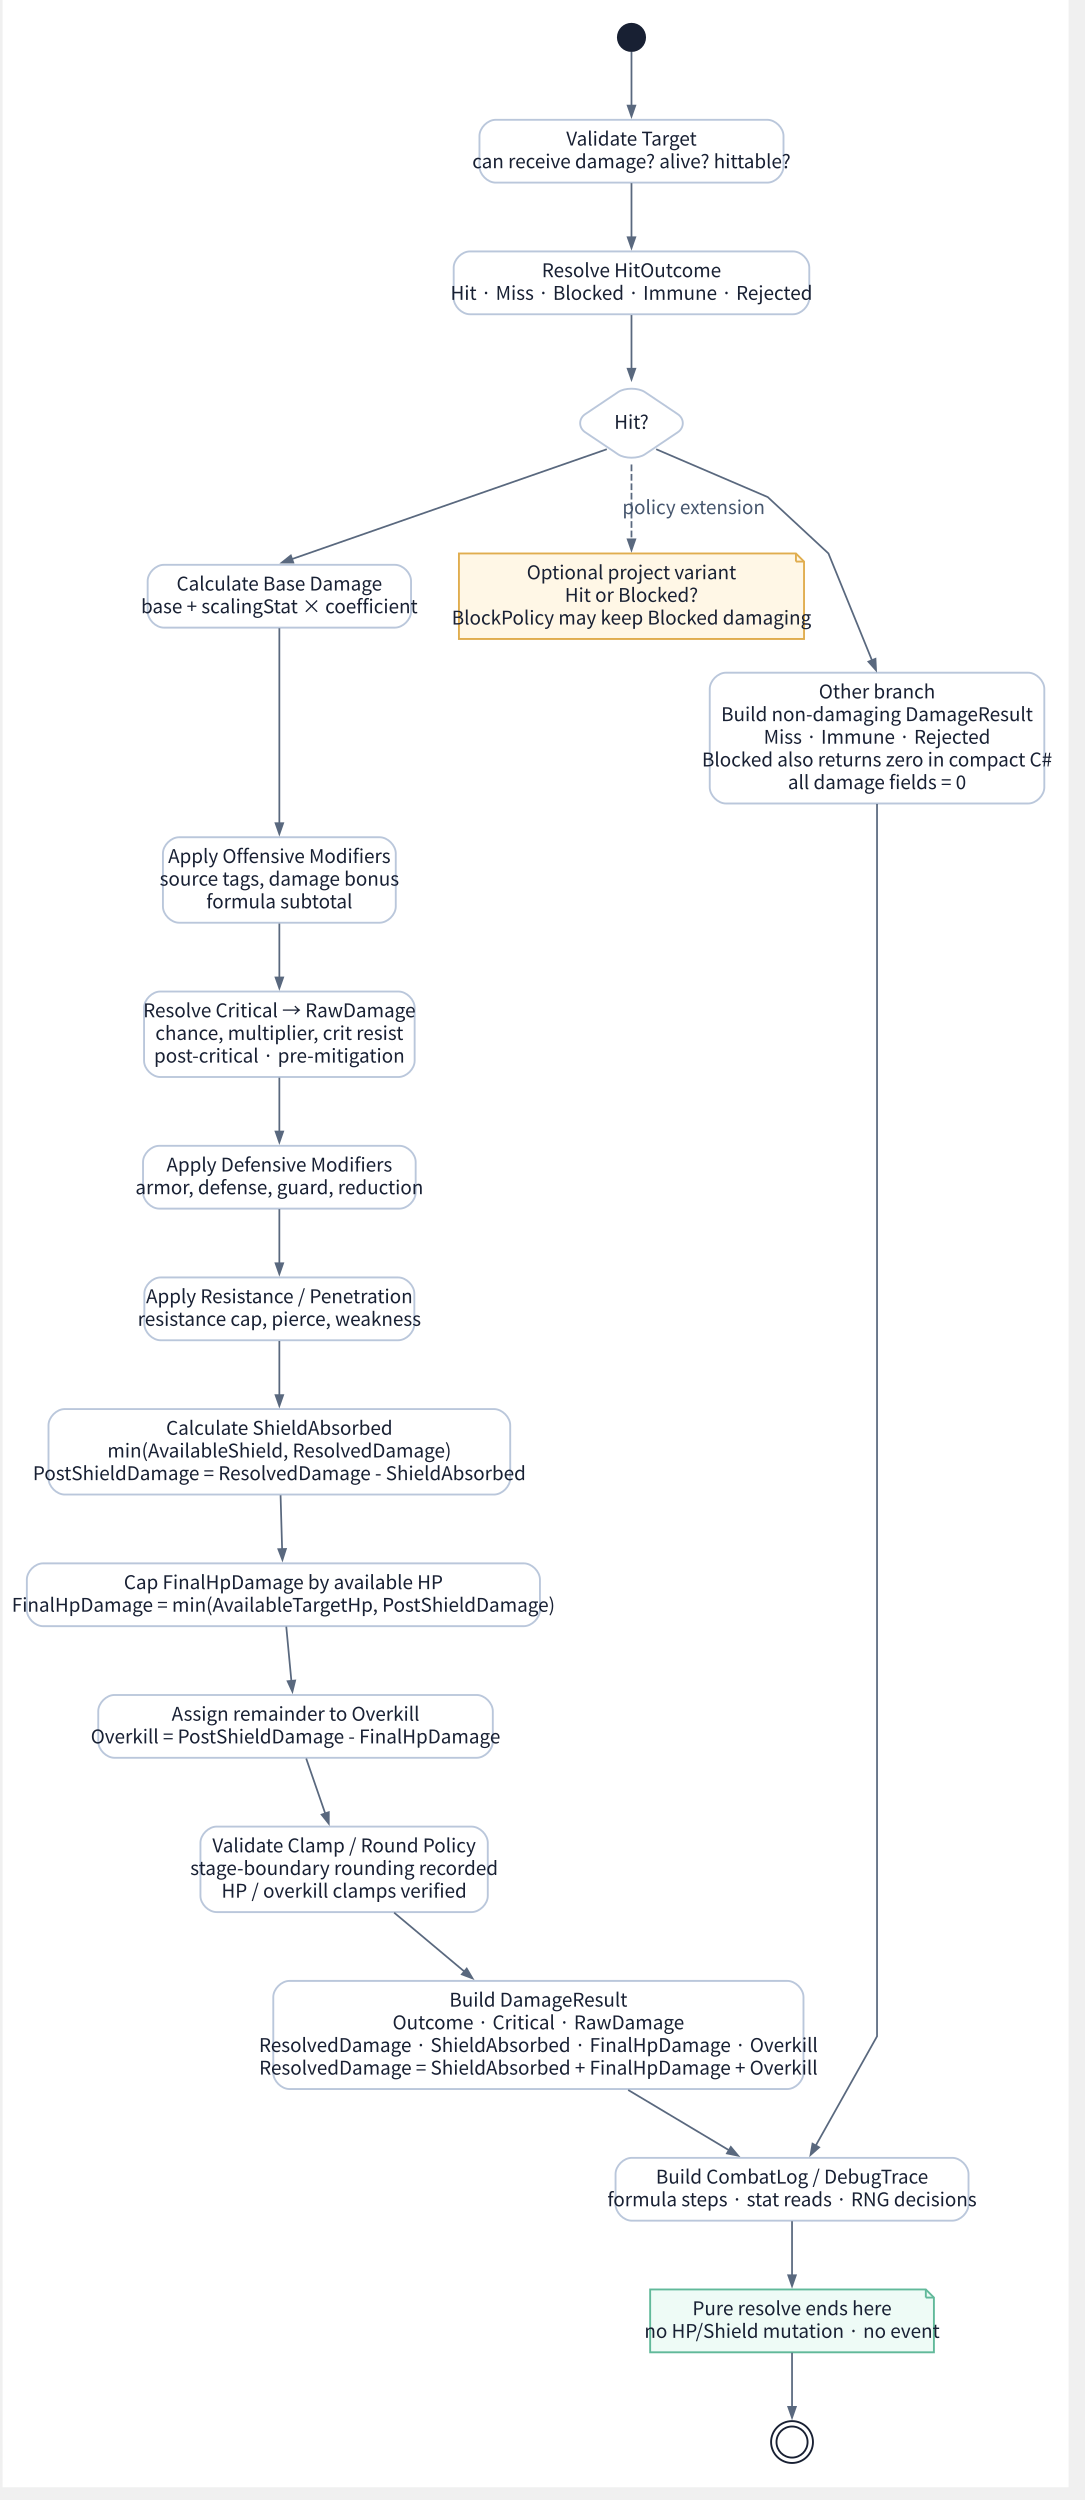
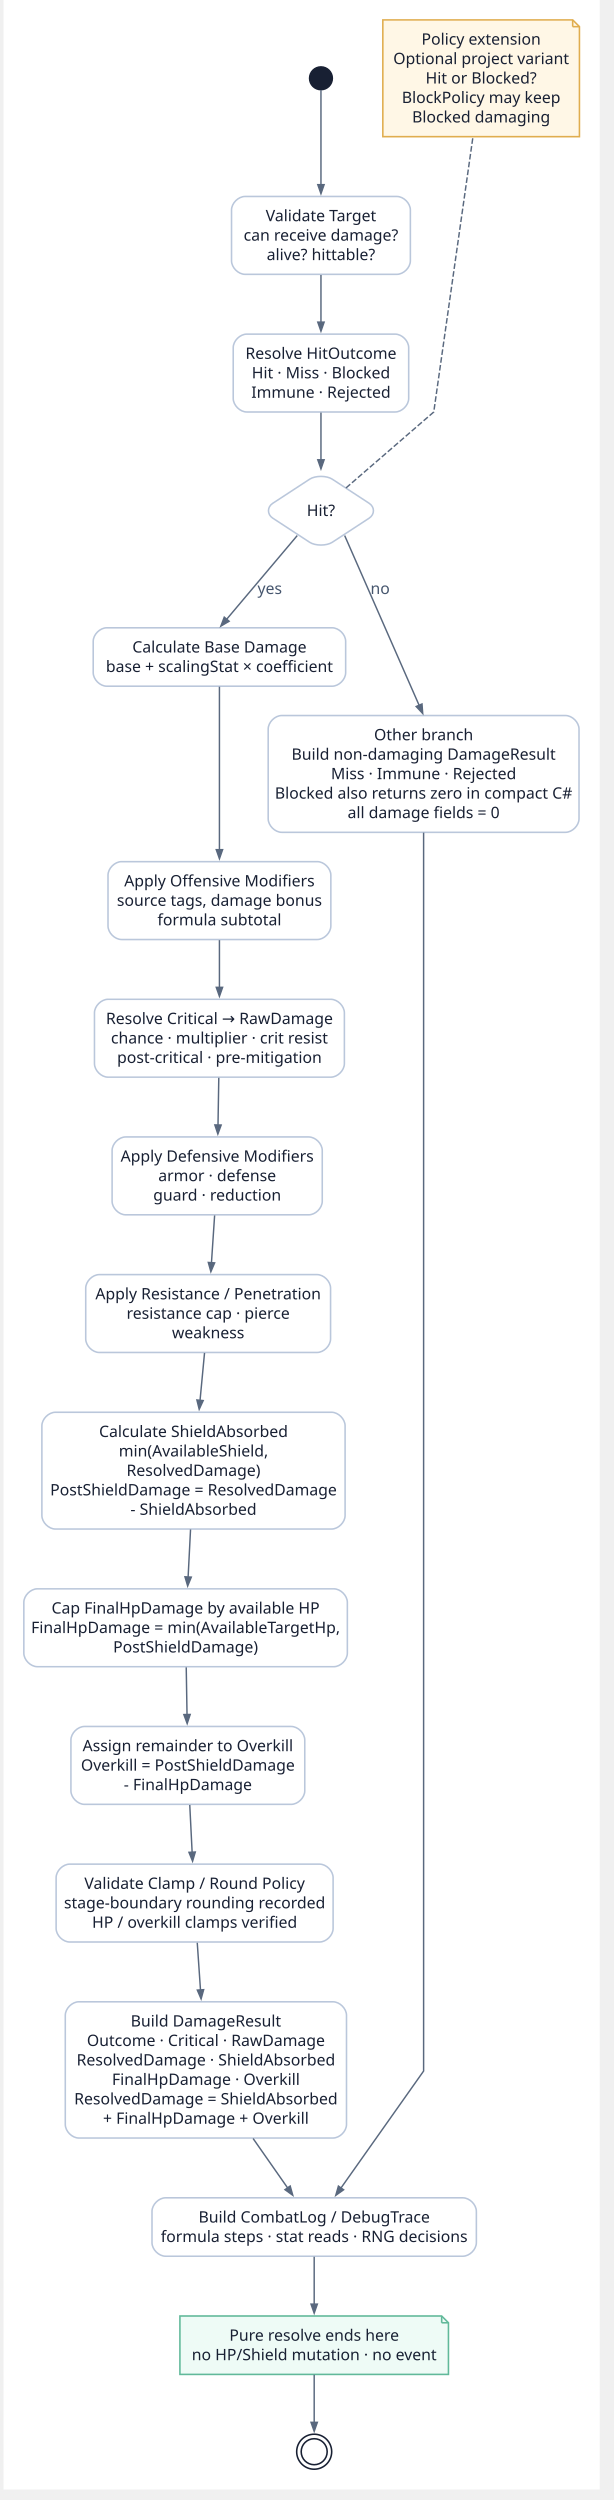
- <svg xmlns="http://www.w3.org/2000/svg" width="807pt" height="1861pt" viewBox="9.00 9.00 799.00 1853.00">
-   <g id="graph0" class="graph" transform="scale(1 1) rotate(0) translate(26.64 1834.56)">
-     <polygon fill="#ffffff" stroke="none" points="-18,18 -18,-1825.92 772.14,-1825.92 772.14,18 -18,18" />
+ <svg xmlns="http://www.w3.org/2000/svg" width="728pt" height="2966pt" viewBox="12.00 12.00 716.00 2955.00">
+   <g id="graph0" class="graph" transform="scale(1.33333 1.33333) rotate(0) translate(26.64 2197.97)">
+     <polygon fill="#ffffff" stroke="none" points="-18,18 -18,-2189.33 510.55,-2189.33 510.55,18 -18,18" />
    <g id="node1" class="node">
-       <ellipse fill="#182033" stroke="#182033" stroke-width="1.4" cx="448.15" cy="-1797.84" rx="10.08" ry="10.08" />
+       <ellipse fill="#182033" stroke="#182033" stroke-width="1.4" cx="263.4" cy="-2119.57" rx="10.08" ry="10.08" />
    </g>
    <g id="node2" class="node">
-       <path fill="#ffffff" stroke="#bac7db" stroke-width="1.4" d="M548.83,-1736.76C548.83,-1736.76 347.47,-1736.76 347.47,-1736.76 341.47,-1736.76 335.47,-1730.76 335.47,-1724.76 335.47,-1724.76 335.47,-1702.2 335.47,-1702.2 335.47,-1696.2 341.47,-1690.2 347.47,-1690.2 347.47,-1690.2 548.83,-1690.2 548.83,-1690.2 554.83,-1690.2 560.83,-1696.2 560.83,-1702.2 560.83,-1702.2 560.83,-1724.76 560.83,-1724.76 560.83,-1730.76 554.83,-1736.76 548.83,-1736.76" />
-       <text xml:space="preserve" text-anchor="middle" x="448.15" y="-1717.68" font-family="Noto Sans CJK KR" font-size="14.00" fill="#182033">Validate Target</text>
-       <text xml:space="preserve" text-anchor="middle" x="448.15" y="-1700.88" font-family="Noto Sans CJK KR" font-size="14.00" fill="#182033">can receive damage? alive? hittable?</text>
+       <path fill="#ffffff" stroke="#bac7db" stroke-width="1.4" d="M330.67,-2014.8C330.67,-2014.8 196.12,-2014.8 196.12,-2014.8 190.12,-2014.8 184.12,-2008.8 184.12,-2002.8 184.12,-2002.8 184.12,-1957.77 184.12,-1957.77 184.12,-1951.77 190.12,-1945.77 196.12,-1945.77 196.12,-1945.77 330.67,-1945.77 330.67,-1945.77 336.67,-1945.77 342.67,-1951.77 342.67,-1957.77 342.67,-1957.77 342.67,-2002.8 342.67,-2002.8 342.67,-2008.8 336.67,-2014.8 330.67,-2014.8" />
+       <text xml:space="preserve" text-anchor="middle" x="263.4" y="-1992.86" font-family="Noto Sans KR" font-size="14.00" fill="#182033">Validate Target</text>
+       <text xml:space="preserve" text-anchor="middle" x="263.4" y="-1975.61" font-family="Noto Sans KR" font-size="14.00" fill="#182033">can receive damage?</text>
+       <text xml:space="preserve" text-anchor="middle" x="263.4" y="-1958.36" font-family="Noto Sans KR" font-size="14.00" fill="#182033">alive? hittable?</text>
    </g>
    <g id="edge1" class="edge">
-       <path fill="none" stroke="#59687e" stroke-width="1.3" d="M448.15,-1787.07C448.15,-1777.17 448.15,-1761.3 448.15,-1746.92" />
-       <polygon fill="#59687e" stroke="#59687e" stroke-width="1.3" points="450.95,-1747.27 448.15,-1739.27 445.35,-1747.27 450.95,-1747.27" />
+       <path fill="none" stroke="#59687e" stroke-width="1.3" d="M263.4,-2109.13C263.4,-2092.04 263.4,-2054.97 263.4,-2025.13" />
+       <polygon fill="#59687e" stroke="#59687e" stroke-width="1.3" points="266.2,-2025.29 263.4,-2017.29 260.6,-2025.29 266.2,-2025.29" />
    </g>
    <g id="node3" class="node">
-       <path fill="#ffffff" stroke="#bac7db" stroke-width="1.4" d="M567.93,-1639.2C567.93,-1639.2 328.37,-1639.2 328.37,-1639.2 322.37,-1639.2 316.37,-1633.2 316.37,-1627.2 316.37,-1627.2 316.37,-1604.64 316.37,-1604.64 316.37,-1598.64 322.37,-1592.64 328.37,-1592.64 328.37,-1592.64 567.93,-1592.64 567.93,-1592.64 573.93,-1592.64 579.93,-1598.64 579.93,-1604.64 579.93,-1604.64 579.93,-1627.2 579.93,-1627.2 579.93,-1633.2 573.93,-1639.2 567.93,-1639.2" />
-       <text xml:space="preserve" text-anchor="middle" x="448.15" y="-1620.12" font-family="Noto Sans CJK KR" font-size="14.00" fill="#182033">Resolve HitOutcome</text>
-       <text xml:space="preserve" text-anchor="middle" x="448.15" y="-1603.32" font-family="Noto Sans CJK KR" font-size="14.00" fill="#182033">Hit · Miss · Blocked · Immune · Rejected</text>
+       <path fill="#ffffff" stroke="#bac7db" stroke-width="1.4" d="M329.17,-1892.77C329.17,-1892.77 197.62,-1892.77 197.62,-1892.77 191.62,-1892.77 185.62,-1886.77 185.62,-1880.77 185.62,-1880.77 185.62,-1835.74 185.62,-1835.74 185.62,-1829.74 191.62,-1823.74 197.62,-1823.74 197.62,-1823.74 329.17,-1823.74 329.17,-1823.74 335.17,-1823.74 341.17,-1829.74 341.17,-1835.74 341.17,-1835.74 341.17,-1880.77 341.17,-1880.77 341.17,-1886.77 335.17,-1892.77 329.17,-1892.77" />
+       <text xml:space="preserve" text-anchor="middle" x="263.4" y="-1870.83" font-family="Noto Sans KR" font-size="14.00" fill="#182033">Resolve HitOutcome</text>
+       <text xml:space="preserve" text-anchor="middle" x="263.4" y="-1853.58" font-family="Noto Sans KR" font-size="14.00" fill="#182033">Hit · Miss · Blocked</text>
+       <text xml:space="preserve" text-anchor="middle" x="263.4" y="-1836.33" font-family="Noto Sans KR" font-size="14.00" fill="#182033">Immune · Rejected</text>
    </g>
    <g id="edge2" class="edge">
-       <path fill="none" stroke="#59687e" stroke-width="1.3" d="M448.15,-1689.83C448.15,-1677.78 448.15,-1662.75 448.15,-1649.47" />
-       <polygon fill="#59687e" stroke="#59687e" stroke-width="1.3" points="450.95,-1649.7 448.15,-1641.7 445.35,-1649.7 450.95,-1649.7" />
+       <path fill="none" stroke="#59687e" stroke-width="1.3" d="M263.4,-1945.21C263.4,-1932.16 263.4,-1917.08 263.4,-1903.23" />
+       <polygon fill="#59687e" stroke="#59687e" stroke-width="1.3" points="266.2,-1903.38 263.4,-1895.38 260.6,-1903.38 266.2,-1903.38" />
    </g>
    <g id="node4" class="node">
-       <path fill="#ffffff" stroke="#bac7db" stroke-width="1.4" d="M438.19,-1534.94C438.19,-1534.94 413.84,-1518.58 413.84,-1518.58 408.86,-1515.23 408.86,-1508.53 413.84,-1505.18 413.84,-1505.18 438.19,-1488.82 438.19,-1488.82 443.17,-1485.47 453.13,-1485.47 458.11,-1488.82 458.11,-1488.82 482.45,-1505.18 482.45,-1505.18 487.43,-1508.53 487.43,-1515.23 482.45,-1518.58 482.45,-1518.58 458.11,-1534.94 458.11,-1534.94 453.13,-1538.29 443.17,-1538.29 438.19,-1534.94" />
-       <text xml:space="preserve" text-anchor="middle" x="448.15" y="-1507.68" font-family="Noto Sans CJK KR" font-size="14.00" fill="#182033">Hit?</text>
+       <path fill="#ffffff" stroke="#bac7db" stroke-width="1.4" d="M253.36,-1764.17C253.36,-1764.17 220.64,-1742.78 220.64,-1742.78 215.62,-1739.49 215.62,-1732.93 220.64,-1729.64 220.64,-1729.64 253.36,-1708.25 253.36,-1708.25 258.38,-1704.96 268.42,-1704.96 273.44,-1708.25 273.44,-1708.25 306.16,-1729.64 306.16,-1729.64 311.18,-1732.93 311.18,-1739.49 306.16,-1742.78 306.16,-1742.78 273.44,-1764.17 273.44,-1764.17 268.42,-1767.46 258.38,-1767.46 253.36,-1764.17" />
+       <text xml:space="preserve" text-anchor="middle" x="263.4" y="-1731.54" font-family="Noto Sans KR" font-size="14.00" fill="#182033">Hit?</text>
    </g>
    <g id="edge3" class="edge">
-       <path fill="none" stroke="#59687e" stroke-width="1.3" d="M448.15,-1592.02C448.15,-1580.2 448.15,-1565.45 448.15,-1551.9" />
-       <polygon fill="#59687e" stroke="#59687e" stroke-width="1.3" points="450.95,-1552.27 448.15,-1544.27 445.35,-1552.27 450.95,-1552.27" />
+       <path fill="none" stroke="#59687e" stroke-width="1.3" d="M263.4,-1823.18C263.4,-1810.12 263.4,-1795.04 263.4,-1781.2" />
+       <polygon fill="#59687e" stroke="#59687e" stroke-width="1.3" points="266.2,-1781.34 263.4,-1773.34 260.6,-1781.34 266.2,-1781.34" />
    </g>
    <g id="node5" class="node">
-       <polygon fill="#fff7e6" stroke="#e0ad4e" stroke-width="1.4" points="570.04,-1415.32 320.26,-1415.32 320.26,-1351.96 576.04,-1351.96 576.04,-1409.32 570.04,-1415.32" />
-       <polyline fill="none" stroke="#e0ad4e" stroke-width="1.4" points="570.04,-1415.32 570.04,-1409.32" />
-       <polyline fill="none" stroke="#e0ad4e" stroke-width="1.4" points="576.04,-1409.32 570.04,-1409.32" />
-       <text xml:space="preserve" text-anchor="middle" x="448.15" y="-1396.24" font-family="Noto Sans CJK KR" font-size="14.00" fill="#182033">Optional project variant</text>
-       <text xml:space="preserve" text-anchor="middle" x="448.15" y="-1379.44" font-family="Noto Sans CJK KR" font-size="14.00" fill="#182033">Hit or Blocked?</text>
-       <text xml:space="preserve" text-anchor="middle" x="448.15" y="-1362.64" font-family="Noto Sans CJK KR" font-size="14.00" fill="#182033">BlockPolicy may keep Blocked damaging</text>
+       <polygon fill="#fff7e6" stroke="#e0ad4e" stroke-width="1.4" points="486.55,-2171.33 318.25,-2171.33 318.25,-2067.8 492.55,-2067.8 492.55,-2165.33 486.55,-2171.33" />
+       <polyline fill="none" stroke="#e0ad4e" stroke-width="1.4" points="486.55,-2171.33 486.55,-2165.33" />
+       <polyline fill="none" stroke="#e0ad4e" stroke-width="1.4" points="492.55,-2165.33 486.55,-2165.33" />
+       <text xml:space="preserve" text-anchor="middle" x="405.4" y="-2149.39" font-family="Noto Sans KR" font-size="14.00" fill="#182033">Policy extension</text>
+       <text xml:space="preserve" text-anchor="middle" x="405.4" y="-2132.14" font-family="Noto Sans KR" font-size="14.00" fill="#182033">Optional project variant</text>
+       <text xml:space="preserve" text-anchor="middle" x="405.4" y="-2114.89" font-family="Noto Sans KR" font-size="14.00" fill="#182033">Hit or Blocked?</text>
+       <text xml:space="preserve" text-anchor="middle" x="405.4" y="-2097.64" font-family="Noto Sans KR" font-size="14.00" fill="#182033">BlockPolicy may keep</text>
+       <text xml:space="preserve" text-anchor="middle" x="405.4" y="-2080.39" font-family="Noto Sans KR" font-size="14.00" fill="#182033">Blocked damaging</text>
    </g>
    <g id="edge4" class="edge">
-       <path fill="none" stroke="#59687e" stroke-width="1.3" stroke-dasharray="5,2" d="M448.15,-1481.28C448.15,-1464.68 448.15,-1443.72 448.15,-1425.57" />
-       <polygon fill="#59687e" stroke="#59687e" stroke-width="1.3" points="450.95,-1425.78 448.15,-1417.78 445.35,-1425.78 450.95,-1425.78" />
-       <text xml:space="preserve" text-anchor="middle" x="494.22" y="-1444.52" font-family="Noto Sans CJK KR" font-size="14.00" fill="#46566e">policy extension</text>
+       <path fill="none" stroke="#59687e" stroke-width="1.3" stroke-dasharray="5,2" d="M285.59,-1756.41C315.05,-1781.91 363.4,-1823.74 363.4,-1823.74 363.4,-1823.74 386.05,-1982.74 398.08,-2067.21" />
    </g>
    <g id="node6" class="node">
-       <path fill="#ffffff" stroke="#bac7db" stroke-width="1.4" d="M272.76,-1406.92C272.76,-1406.92 101.54,-1406.92 101.54,-1406.92 95.54,-1406.92 89.54,-1400.92 89.54,-1394.92 89.54,-1394.92 89.54,-1372.36 89.54,-1372.36 89.54,-1366.36 95.54,-1360.36 101.54,-1360.36 101.54,-1360.36 272.76,-1360.36 272.76,-1360.36 278.76,-1360.36 284.76,-1366.36 284.76,-1372.36 284.76,-1372.36 284.76,-1394.92 284.76,-1394.92 284.76,-1400.92 278.76,-1406.92 272.76,-1406.92" />
-       <text xml:space="preserve" text-anchor="middle" x="187.15" y="-1387.84" font-family="Noto Sans CJK KR" font-size="14.00" fill="#182033">Calculate Base Damage</text>
-       <text xml:space="preserve" text-anchor="middle" x="187.15" y="-1371.04" font-family="Noto Sans CJK KR" font-size="14.00" fill="#182033">base + scalingStat × coefficient</text>
+       <path fill="#ffffff" stroke="#bac7db" stroke-width="1.4" d="M273.3,-1632.43C273.3,-1632.43 73.5,-1632.43 73.5,-1632.43 67.5,-1632.43 61.5,-1626.43 61.5,-1620.43 61.5,-1620.43 61.5,-1592.65 61.5,-1592.65 61.5,-1586.65 67.5,-1580.65 73.5,-1580.65 73.5,-1580.65 273.3,-1580.65 273.3,-1580.65 279.3,-1580.65 285.3,-1586.65 285.3,-1592.65 285.3,-1592.65 285.3,-1620.43 285.3,-1620.43 285.3,-1626.43 279.3,-1632.43 273.3,-1632.43" />
+       <text xml:space="preserve" text-anchor="middle" x="173.4" y="-1610.49" font-family="Noto Sans KR" font-size="14.00" fill="#182033">Calculate Base Damage</text>
+       <text xml:space="preserve" text-anchor="middle" x="173.4" y="-1593.24" font-family="Noto Sans KR" font-size="14.00" fill="#182033">base + scalingStat × coefficient</text>
    </g>
    <g id="edge6" class="edge">
-       <path fill="none" stroke="#59687e" stroke-width="1.3" d="M429.87,-1492.6C429.87,-1492.6 240.7,-1426.6 196.37,-1411.14" />
-       <polygon fill="#59687e" stroke="#59687e" stroke-width="1.3" points="197.48,-1408.56 189.01,-1408.57 195.64,-1413.85 197.48,-1408.56" />
+       <path fill="none" stroke="#59687e" stroke-width="1.3" d="M242.38,-1714.19C242.38,-1714.19 196.84,-1660.21 179.77,-1639.97" />
+       <polygon fill="#59687e" stroke="#59687e" stroke-width="1.3" points="181.97,-1638.24 174.67,-1633.93 177.69,-1641.85 181.97,-1638.24" />
+       <text xml:space="preserve" text-anchor="middle" x="218.01" y="-1662.38" font-family="Noto Sans KR" font-size="14.00" fill="#46566e">yes</text>
    </g>
    <g id="node16" class="node">
-       <path fill="#ffffff" stroke="#bac7db" stroke-width="1.4" d="M742.14,-1326.96C742.14,-1326.96 518.16,-1326.96 518.16,-1326.96 512.16,-1326.96 506.16,-1320.96 506.16,-1314.96 506.16,-1314.96 506.16,-1242 506.16,-1242 506.16,-1236 512.16,-1230 518.16,-1230 518.16,-1230 742.14,-1230 742.14,-1230 748.14,-1230 754.14,-1236 754.14,-1242 754.14,-1242 754.14,-1314.96 754.14,-1314.96 754.14,-1320.96 748.14,-1326.96 742.14,-1326.96" />
-       <text xml:space="preserve" text-anchor="middle" x="630.15" y="-1307.88" font-family="Noto Sans CJK KR" font-size="14.00" fill="#182033">Other branch</text>
-       <text xml:space="preserve" text-anchor="middle" x="630.15" y="-1291.08" font-family="Noto Sans CJK KR" font-size="14.00" fill="#182033">Build non-damaging DamageResult</text>
-       <text xml:space="preserve" text-anchor="middle" x="630.15" y="-1274.28" font-family="Noto Sans CJK KR" font-size="14.00" fill="#182033">Miss · Immune · Rejected</text>
-       <text xml:space="preserve" text-anchor="middle" x="630.15" y="-1257.48" font-family="Noto Sans CJK KR" font-size="14.00" fill="#182033">Blocked also returns zero in compact C#</text>
-       <text xml:space="preserve" text-anchor="middle" x="630.15" y="-1240.68" font-family="Noto Sans CJK KR" font-size="14.00" fill="#182033">all damage fields = 0</text>
+       <path fill="#ffffff" stroke="#bac7db" stroke-width="1.4" d="M480.17,-1554.65C480.17,-1554.65 228.62,-1554.65 228.62,-1554.65 222.62,-1554.65 216.62,-1548.65 216.62,-1542.65 216.62,-1542.65 216.62,-1463.12 216.62,-1463.12 216.62,-1457.12 222.62,-1451.12 228.62,-1451.12 228.62,-1451.12 480.17,-1451.12 480.17,-1451.12 486.17,-1451.12 492.17,-1457.12 492.17,-1463.12 492.17,-1463.12 492.17,-1542.65 492.17,-1542.65 492.17,-1548.65 486.17,-1554.65 480.17,-1554.65" />
+       <text xml:space="preserve" text-anchor="middle" x="354.4" y="-1532.71" font-family="Noto Sans KR" font-size="14.00" fill="#182033">Other branch</text>
+       <text xml:space="preserve" text-anchor="middle" x="354.4" y="-1515.46" font-family="Noto Sans KR" font-size="14.00" fill="#182033">Build non-damaging DamageResult</text>
+       <text xml:space="preserve" text-anchor="middle" x="354.4" y="-1498.21" font-family="Noto Sans KR" font-size="14.00" fill="#182033">Miss · Immune · Rejected</text>
+       <text xml:space="preserve" text-anchor="middle" x="354.4" y="-1480.96" font-family="Noto Sans KR" font-size="14.00" fill="#182033">Blocked also returns zero in compact C#</text>
+       <text xml:space="preserve" text-anchor="middle" x="354.4" y="-1463.71" font-family="Noto Sans KR" font-size="14.00" fill="#182033">all damage fields = 0</text>
    </g>
    <g id="edge5" class="edge">
-       <path fill="none" stroke="#59687e" stroke-width="1.3" d="M466.43,-1492.6C466.43,-1492.6 549.15,-1457.12 549.15,-1457.12 549.15,-1457.12 594.15,-1415.32 594.15,-1415.32 594.15,-1415.32 617.23,-1358.66 626.43,-1336.08" />
-       <polygon fill="#59687e" stroke="#59687e" stroke-width="1.3" points="628.98,-1337.25 629.41,-1328.78 623.79,-1335.13 628.98,-1337.25" />
+       <path fill="none" stroke="#59687e" stroke-width="1.3" d="M284.42,-1714.19C284.42,-1714.19 335.63,-1597.43 350.44,-1563.68" />
+       <polygon fill="#59687e" stroke="#59687e" stroke-width="1.3" points="352.96,-1564.9 353.61,-1556.45 347.83,-1562.65 352.96,-1564.9" />
+       <text xml:space="preserve" text-anchor="middle" x="315.87" y="-1662.38" font-family="Noto Sans KR" font-size="14.00" fill="#46566e">no</text>
    </g>
    <g id="node7" class="node">
-       <path fill="#ffffff" stroke="#bac7db" stroke-width="1.4" d="M261.44,-1205C261.44,-1205 112.86,-1205 112.86,-1205 106.86,-1205 100.86,-1199 100.86,-1193 100.86,-1193 100.86,-1153.64 100.86,-1153.64 100.86,-1147.64 106.86,-1141.64 112.86,-1141.64 112.86,-1141.64 261.44,-1141.64 261.44,-1141.64 267.44,-1141.64 273.44,-1147.64 273.44,-1153.64 273.44,-1153.64 273.44,-1193 273.44,-1193 273.44,-1199 267.44,-1205 261.44,-1205" />
-       <text xml:space="preserve" text-anchor="middle" x="187.15" y="-1185.92" font-family="Noto Sans CJK KR" font-size="14.00" fill="#182033">Apply Offensive Modifiers</text>
-       <text xml:space="preserve" text-anchor="middle" x="187.15" y="-1169.12" font-family="Noto Sans CJK KR" font-size="14.00" fill="#182033">source tags, damage bonus</text>
-       <text xml:space="preserve" text-anchor="middle" x="187.15" y="-1152.32" font-family="Noto Sans CJK KR" font-size="14.00" fill="#182033">formula subtotal</text>
+       <path fill="#ffffff" stroke="#bac7db" stroke-width="1.4" d="M260.17,-1425.12C260.17,-1425.12 86.62,-1425.12 86.62,-1425.12 80.62,-1425.12 74.62,-1419.12 74.62,-1413.12 74.62,-1413.12 74.62,-1368.09 74.62,-1368.09 74.62,-1362.09 80.62,-1356.09 86.62,-1356.09 86.62,-1356.09 260.17,-1356.09 260.17,-1356.09 266.17,-1356.09 272.17,-1362.09 272.17,-1368.09 272.17,-1368.09 272.17,-1413.12 272.17,-1413.12 272.17,-1419.12 266.17,-1425.12 260.17,-1425.12" />
+       <text xml:space="preserve" text-anchor="middle" x="173.4" y="-1403.18" font-family="Noto Sans KR" font-size="14.00" fill="#182033">Apply Offensive Modifiers</text>
+       <text xml:space="preserve" text-anchor="middle" x="173.4" y="-1385.93" font-family="Noto Sans KR" font-size="14.00" fill="#182033">source tags, damage bonus</text>
+       <text xml:space="preserve" text-anchor="middle" x="173.4" y="-1368.68" font-family="Noto Sans KR" font-size="14.00" fill="#182033">formula subtotal</text>
    </g>
    <g id="edge7" class="edge">
-       <path fill="none" stroke="#59687e" stroke-width="1.3" d="M187.15,-1359.95C187.15,-1325.29 187.15,-1258.64 187.15,-1215.35" />
-       <polygon fill="#59687e" stroke="#59687e" stroke-width="1.3" points="189.95,-1215.39 187.15,-1207.39 184.35,-1215.39 189.95,-1215.39" />
+       <path fill="none" stroke="#59687e" stroke-width="1.3" d="M173.4,-1580.16C173.4,-1544.53 173.4,-1479.16 173.4,-1435.54" />
+       <polygon fill="#59687e" stroke="#59687e" stroke-width="1.3" points="176.2,-1435.73 173.4,-1427.73 170.6,-1435.73 176.2,-1435.73" />
    </g>
    <g id="node8" class="node">
-       <path fill="#ffffff" stroke="#bac7db" stroke-width="1.4" d="M275.43,-1090.64C275.43,-1090.64 98.87,-1090.64 98.87,-1090.64 92.87,-1090.64 86.87,-1084.64 86.87,-1078.64 86.87,-1078.64 86.87,-1039.28 86.87,-1039.28 86.87,-1033.28 92.87,-1027.28 98.87,-1027.28 98.87,-1027.28 275.43,-1027.28 275.43,-1027.28 281.43,-1027.28 287.43,-1033.28 287.43,-1039.28 287.43,-1039.28 287.43,-1078.64 287.43,-1078.64 287.43,-1084.64 281.43,-1090.64 275.43,-1090.64" />
-       <text xml:space="preserve" text-anchor="middle" x="187.15" y="-1071.56" font-family="Noto Sans CJK KR" font-size="14.00" fill="#182033">Resolve Critical → RawDamage</text>
-       <text xml:space="preserve" text-anchor="middle" x="187.15" y="-1054.76" font-family="Noto Sans CJK KR" font-size="14.00" fill="#182033">chance, multiplier, crit resist</text>
-       <text xml:space="preserve" text-anchor="middle" x="187.15" y="-1037.96" font-family="Noto Sans CJK KR" font-size="14.00" fill="#182033">post-critical · pre-mitigation</text>
+       <path fill="#ffffff" stroke="#bac7db" stroke-width="1.4" d="M272.17,-1303.09C272.17,-1303.09 74.62,-1303.09 74.62,-1303.09 68.62,-1303.09 62.62,-1297.09 62.62,-1291.09 62.62,-1291.09 62.62,-1246.06 62.62,-1246.06 62.62,-1240.06 68.62,-1234.06 74.62,-1234.06 74.62,-1234.06 272.17,-1234.06 272.17,-1234.06 278.17,-1234.06 284.17,-1240.06 284.17,-1246.06 284.17,-1246.06 284.17,-1291.09 284.17,-1291.09 284.17,-1297.09 278.17,-1303.09 272.17,-1303.09" />
+       <text xml:space="preserve" text-anchor="middle" x="173.4" y="-1281.15" font-family="Noto Sans KR" font-size="14.00" fill="#182033">Resolve Critical → RawDamage</text>
+       <text xml:space="preserve" text-anchor="middle" x="173.4" y="-1263.9" font-family="Noto Sans KR" font-size="14.00" fill="#182033">chance · multiplier · crit resist</text>
+       <text xml:space="preserve" text-anchor="middle" x="173.4" y="-1246.65" font-family="Noto Sans KR" font-size="14.00" fill="#182033">post-critical · pre-mitigation</text>
    </g>
    <g id="edge8" class="edge">
-       <path fill="none" stroke="#59687e" stroke-width="1.3" d="M187.15,-1141.02C187.15,-1128.6 187.15,-1114.15 187.15,-1100.92" />
-       <polygon fill="#59687e" stroke="#59687e" stroke-width="1.3" points="189.95,-1101.06 187.15,-1093.06 184.35,-1101.06 189.95,-1101.06" />
+       <path fill="none" stroke="#59687e" stroke-width="1.3" d="M173.4,-1355.53C173.4,-1342.48 173.4,-1327.4 173.4,-1313.55" />
+       <polygon fill="#59687e" stroke="#59687e" stroke-width="1.3" points="176.2,-1313.7 173.4,-1305.7 170.6,-1313.7 176.2,-1313.7" />
    </g>
    <g id="node9" class="node">
-       <path fill="#ffffff" stroke="#bac7db" stroke-width="1.4" d="M276.19,-976.28C276.19,-976.28 98.11,-976.28 98.11,-976.28 92.11,-976.28 86.11,-970.28 86.11,-964.28 86.11,-964.28 86.11,-941.72 86.11,-941.72 86.11,-935.72 92.11,-929.72 98.11,-929.72 98.11,-929.72 276.19,-929.72 276.19,-929.72 282.19,-929.72 288.19,-935.72 288.19,-941.72 288.19,-941.72 288.19,-964.28 288.19,-964.28 288.19,-970.28 282.19,-976.28 276.19,-976.28" />
-       <text xml:space="preserve" text-anchor="middle" x="187.15" y="-957.2" font-family="Noto Sans CJK KR" font-size="14.00" fill="#182033">Apply Defensive Modifiers</text>
-       <text xml:space="preserve" text-anchor="middle" x="187.15" y="-940.4" font-family="Noto Sans CJK KR" font-size="14.00" fill="#182033">armor, defense, guard, reduction</text>
+       <path fill="#ffffff" stroke="#bac7db" stroke-width="1.4" d="M252.55,-1181.06C252.55,-1181.06 90.25,-1181.06 90.25,-1181.06 84.25,-1181.06 78.25,-1175.06 78.25,-1169.06 78.25,-1169.06 78.25,-1124.03 78.25,-1124.03 78.25,-1118.03 84.25,-1112.03 90.25,-1112.03 90.25,-1112.03 252.55,-1112.03 252.55,-1112.03 258.55,-1112.03 264.55,-1118.03 264.55,-1124.03 264.55,-1124.03 264.55,-1169.06 264.55,-1169.06 264.55,-1175.06 258.55,-1181.06 252.55,-1181.06" />
+       <text xml:space="preserve" text-anchor="middle" x="171.4" y="-1159.12" font-family="Noto Sans KR" font-size="14.00" fill="#182033">Apply Defensive Modifiers</text>
+       <text xml:space="preserve" text-anchor="middle" x="171.4" y="-1141.87" font-family="Noto Sans KR" font-size="14.00" fill="#182033">armor · defense</text>
+       <text xml:space="preserve" text-anchor="middle" x="171.4" y="-1124.62" font-family="Noto Sans KR" font-size="14.00" fill="#182033">guard · reduction</text>
    </g>
    <g id="edge9" class="edge">
-       <path fill="none" stroke="#59687e" stroke-width="1.3" d="M187.15,-1026.77C187.15,-1014.12 187.15,-999.51 187.15,-986.71" />
-       <polygon fill="#59687e" stroke="#59687e" stroke-width="1.3" points="189.95,-986.87 187.15,-978.87 184.35,-986.87 189.95,-986.87" />
+       <path fill="none" stroke="#59687e" stroke-width="1.3" d="M172.83,-1233.5C172.61,-1220.45 172.36,-1205.37 172.13,-1191.52" />
+       <polygon fill="#59687e" stroke="#59687e" stroke-width="1.3" points="174.93,-1191.62 172,-1183.67 169.34,-1191.72 174.93,-1191.62" />
    </g>
    <g id="node10" class="node">
-       <path fill="#ffffff" stroke="#bac7db" stroke-width="1.4" d="M275.21,-878.72C275.21,-878.72 99.09,-878.72 99.09,-878.72 93.09,-878.72 87.09,-872.72 87.09,-866.72 87.09,-866.72 87.09,-844.16 87.09,-844.16 87.09,-838.16 93.09,-832.16 99.09,-832.16 99.09,-832.16 275.21,-832.16 275.21,-832.16 281.21,-832.16 287.21,-838.16 287.21,-844.16 287.21,-844.16 287.21,-866.72 287.21,-866.72 287.21,-872.72 281.21,-878.72 275.21,-878.72" />
-       <text xml:space="preserve" text-anchor="middle" x="187.15" y="-859.64" font-family="Noto Sans CJK KR" font-size="14.00" fill="#182033">Apply Resistance / Penetration</text>
-       <text xml:space="preserve" text-anchor="middle" x="187.15" y="-842.84" font-family="Noto Sans CJK KR" font-size="14.00" fill="#182033">resistance cap, pierce, weakness</text>
+       <path fill="#ffffff" stroke="#bac7db" stroke-width="1.4" d="M259.92,-1059.03C259.92,-1059.03 66.87,-1059.03 66.87,-1059.03 60.87,-1059.03 54.87,-1053.03 54.87,-1047.03 54.87,-1047.03 54.87,-1002 54.87,-1002 54.87,-996 60.87,-990 66.87,-990 66.87,-990 259.92,-990 259.92,-990 265.92,-990 271.92,-996 271.92,-1002 271.92,-1002 271.92,-1047.03 271.92,-1047.03 271.92,-1053.03 265.92,-1059.03 259.92,-1059.03" />
+       <text xml:space="preserve" text-anchor="middle" x="163.4" y="-1037.09" font-family="Noto Sans KR" font-size="14.00" fill="#182033">Apply Resistance / Penetration</text>
+       <text xml:space="preserve" text-anchor="middle" x="163.4" y="-1019.84" font-family="Noto Sans KR" font-size="14.00" fill="#182033">resistance cap · pierce</text>
+       <text xml:space="preserve" text-anchor="middle" x="163.4" y="-1002.59" font-family="Noto Sans KR" font-size="14.00" fill="#182033">weakness</text>
    </g>
    <g id="edge10" class="edge">
-       <path fill="none" stroke="#59687e" stroke-width="1.3" d="M187.15,-929.35C187.15,-917.3 187.15,-902.27 187.15,-888.99" />
-       <polygon fill="#59687e" stroke="#59687e" stroke-width="1.3" points="189.95,-889.22 187.15,-881.22 184.35,-889.22 189.95,-889.22" />
+       <path fill="none" stroke="#59687e" stroke-width="1.3" d="M169.13,-1111.47C168.26,-1098.42 167.25,-1083.34 166.33,-1069.49" />
+       <polygon fill="#59687e" stroke="#59687e" stroke-width="1.3" points="169.13,-1069.43 165.81,-1061.64 163.55,-1069.81 169.13,-1069.43" />
    </g>
    <g id="node12" class="node">
-       <path fill="#ffffff" stroke="#bac7db" stroke-width="1.4" d="M346.26,-781.16C346.26,-781.16 28.04,-781.16 28.04,-781.16 22.04,-781.16 16.04,-775.16 16.04,-769.16 16.04,-769.16 16.04,-729.8 16.04,-729.8 16.04,-723.8 22.04,-717.8 28.04,-717.8 28.04,-717.8 346.26,-717.8 346.26,-717.8 352.26,-717.8 358.26,-723.8 358.26,-729.8 358.26,-729.8 358.26,-769.16 358.26,-769.16 358.26,-775.16 352.26,-781.16 346.26,-781.16" />
-       <text xml:space="preserve" text-anchor="middle" x="187.15" y="-762.08" font-family="Noto Sans CJK KR" font-size="14.00" fill="#182033">Calculate ShieldAbsorbed</text>
-       <text xml:space="preserve" text-anchor="middle" x="187.15" y="-745.28" font-family="Noto Sans CJK KR" font-size="14.00" fill="#182033">min(AvailableShield, ResolvedDamage)</text>
-       <text xml:space="preserve" text-anchor="middle" x="187.15" y="-728.48" font-family="Noto Sans CJK KR" font-size="14.00" fill="#182033">PostShieldDamage = ResolvedDamage - ShieldAbsorbed</text>
+       <path fill="#ffffff" stroke="#bac7db" stroke-width="1.4" d="M272.8,-937C272.8,-937 28,-937 28,-937 22,-937 16,-931 16,-925 16,-925 16,-845.47 16,-845.47 16,-839.47 22,-833.47 28,-833.47 28,-833.47 272.8,-833.47 272.8,-833.47 278.8,-833.47 284.8,-839.47 284.8,-845.47 284.8,-845.47 284.8,-925 284.8,-925 284.8,-931 278.8,-937 272.8,-937" />
+       <text xml:space="preserve" text-anchor="middle" x="150.4" y="-915.06" font-family="Noto Sans KR" font-size="14.00" fill="#182033">Calculate ShieldAbsorbed</text>
+       <text xml:space="preserve" text-anchor="middle" x="150.4" y="-897.81" font-family="Noto Sans KR" font-size="14.00" fill="#182033">min(AvailableShield,</text>
+       <text xml:space="preserve" text-anchor="middle" x="150.4" y="-880.56" font-family="Noto Sans KR" font-size="14.00" fill="#182033">ResolvedDamage)</text>
+       <text xml:space="preserve" text-anchor="middle" x="150.4" y="-863.31" font-family="Noto Sans KR" font-size="14.00" fill="#182033">PostShieldDamage = ResolvedDamage</text>
+       <text xml:space="preserve" text-anchor="middle" x="150.4" y="-846.06" font-family="Noto Sans KR" font-size="14.00" fill="#182033">- ShieldAbsorbed</text>
    </g>
    <g id="edge11" class="edge">
-       <path fill="none" stroke="#59687e" stroke-width="1.3" d="M187.15,-831.63C187.15,-819.79 187.15,-804.98 187.15,-791.26" />
-       <polygon fill="#59687e" stroke="#59687e" stroke-width="1.3" points="189.95,-791.49 187.15,-783.49 184.35,-791.49 189.95,-791.49" />
+       <path fill="none" stroke="#59687e" stroke-width="1.3" d="M160.19,-989.58C158.98,-976.87 157.58,-962.01 156.21,-947.58" />
+       <polygon fill="#59687e" stroke="#59687e" stroke-width="1.3" points="159,-947.35 155.46,-939.65 153.43,-947.88 159,-947.35" />
    </g>
    <g id="node11" class="node">
-       <path fill="#ffffff" stroke="#bac7db" stroke-width="1.4" d="M329.64,-471.68C329.64,-471.68 140.66,-471.68 140.66,-471.68 134.66,-471.68 128.66,-465.68 128.66,-459.68 128.66,-459.68 128.66,-420.32 128.66,-420.32 128.66,-414.32 134.66,-408.32 140.66,-408.32 140.66,-408.32 329.64,-408.32 329.64,-408.32 335.64,-408.32 341.64,-414.32 341.64,-420.32 341.64,-420.32 341.64,-459.68 341.64,-459.68 341.64,-465.68 335.64,-471.68 329.64,-471.68" />
-       <text xml:space="preserve" text-anchor="middle" x="235.15" y="-452.6" font-family="Noto Sans CJK KR" font-size="14.00" fill="#182033">Validate Clamp / Round Policy</text>
-       <text xml:space="preserve" text-anchor="middle" x="235.15" y="-435.8" font-family="Noto Sans CJK KR" font-size="14.00" fill="#182033">stage-boundary rounding recorded</text>
-       <text xml:space="preserve" text-anchor="middle" x="235.15" y="-419" font-family="Noto Sans CJK KR" font-size="14.00" fill="#182033">HP / overkill clamps verified</text>
+       <path fill="#ffffff" stroke="#bac7db" stroke-width="1.4" d="M262.17,-536.41C262.17,-536.41 40.62,-536.41 40.62,-536.41 34.62,-536.41 28.62,-530.41 28.62,-524.41 28.62,-524.41 28.62,-479.38 28.62,-479.38 28.62,-473.38 34.62,-467.38 40.62,-467.38 40.62,-467.38 262.17,-467.38 262.17,-467.38 268.17,-467.38 274.17,-473.38 274.17,-479.38 274.17,-479.38 274.17,-524.41 274.17,-524.41 274.17,-530.41 268.17,-536.41 262.17,-536.41" />
+       <text xml:space="preserve" text-anchor="middle" x="151.4" y="-514.47" font-family="Noto Sans KR" font-size="14.00" fill="#182033">Validate Clamp / Round Policy</text>
+       <text xml:space="preserve" text-anchor="middle" x="151.4" y="-497.22" font-family="Noto Sans KR" font-size="14.00" fill="#182033">stage-boundary rounding recorded</text>
+       <text xml:space="preserve" text-anchor="middle" x="151.4" y="-479.97" font-family="Noto Sans KR" font-size="14.00" fill="#182033">HP / overkill clamps verified</text>
    </g>
    <g id="node15" class="node">
-       <path fill="#ffffff" stroke="#bac7db" stroke-width="1.4" d="M563.64,-357.32C563.64,-357.32 194.65,-357.32 194.65,-357.32 188.65,-357.32 182.65,-351.32 182.65,-345.32 182.65,-345.32 182.65,-289.16 182.65,-289.16 182.65,-283.16 188.65,-277.16 194.65,-277.16 194.65,-277.16 563.64,-277.16 563.64,-277.16 569.64,-277.16 575.64,-283.16 575.64,-289.16 575.64,-289.16 575.64,-345.32 575.64,-345.32 575.64,-351.32 569.64,-357.32 563.64,-357.32" />
-       <text xml:space="preserve" text-anchor="middle" x="379.15" y="-338.24" font-family="Noto Sans CJK KR" font-size="14.00" fill="#182033">Build DamageResult</text>
-       <text xml:space="preserve" text-anchor="middle" x="379.15" y="-321.44" font-family="Noto Sans CJK KR" font-size="14.00" fill="#182033">Outcome · Critical · RawDamage</text>
-       <text xml:space="preserve" text-anchor="middle" x="379.15" y="-304.64" font-family="Noto Sans CJK KR" font-size="14.00" fill="#182033">ResolvedDamage · ShieldAbsorbed · FinalHpDamage · Overkill</text>
-       <text xml:space="preserve" text-anchor="middle" x="379.15" y="-287.84" font-family="Noto Sans CJK KR" font-size="14.00" fill="#182033">ResolvedDamage = ShieldAbsorbed + FinalHpDamage + Overkill</text>
+       <path fill="#ffffff" stroke="#bac7db" stroke-width="1.4" d="M274.05,-414.38C274.05,-414.38 48.75,-414.38 48.75,-414.38 42.75,-414.38 36.75,-408.38 36.75,-402.38 36.75,-402.38 36.75,-305.6 36.75,-305.6 36.75,-299.6 42.75,-293.6 48.75,-293.6 48.75,-293.6 274.05,-293.6 274.05,-293.6 280.05,-293.6 286.05,-299.6 286.05,-305.6 286.05,-305.6 286.05,-402.38 286.05,-402.38 286.05,-408.38 280.05,-414.38 274.05,-414.38" />
+       <text xml:space="preserve" text-anchor="middle" x="161.4" y="-392.44" font-family="Noto Sans KR" font-size="14.00" fill="#182033">Build DamageResult</text>
+       <text xml:space="preserve" text-anchor="middle" x="161.4" y="-375.19" font-family="Noto Sans KR" font-size="14.00" fill="#182033">Outcome · Critical · RawDamage</text>
+       <text xml:space="preserve" text-anchor="middle" x="161.4" y="-357.94" font-family="Noto Sans KR" font-size="14.00" fill="#182033">ResolvedDamage · ShieldAbsorbed</text>
+       <text xml:space="preserve" text-anchor="middle" x="161.4" y="-340.69" font-family="Noto Sans KR" font-size="14.00" fill="#182033">FinalHpDamage · Overkill</text>
+       <text xml:space="preserve" text-anchor="middle" x="161.4" y="-323.44" font-family="Noto Sans KR" font-size="14.00" fill="#182033">ResolvedDamage = ShieldAbsorbed</text>
+       <text xml:space="preserve" text-anchor="middle" x="161.4" y="-306.19" font-family="Noto Sans KR" font-size="14.00" fill="#182033">+ FinalHpDamage + Overkill</text>
    </g>
    <g id="edge15" class="edge">
-       <path fill="none" stroke="#59687e" stroke-width="1.3" d="M272.23,-407.9C288.13,-394.57 307.02,-378.73 324.47,-364.1" />
-       <polygon fill="#59687e" stroke="#59687e" stroke-width="1.3" points="326.01,-366.46 330.34,-359.17 322.41,-362.17 326.01,-366.46" />
+       <path fill="none" stroke="#59687e" stroke-width="1.3" d="M153.74,-466.69C154.61,-454.04 155.63,-439.21 156.63,-424.56" />
+       <polygon fill="#59687e" stroke="#59687e" stroke-width="1.3" points="159.4,-425.12 157.15,-416.95 153.81,-424.74 159.4,-425.12" />
    </g>
    <g id="node13" class="node">
-       <path fill="#ffffff" stroke="#bac7db" stroke-width="1.4" d="M368.3,-666.8C368.3,-666.8 12,-666.8 12,-666.8 6,-666.8 0,-660.8 0,-654.8 0,-654.8 0,-632.24 0,-632.24 0,-626.24 6,-620.24 12,-620.24 12,-620.24 368.3,-620.24 368.3,-620.24 374.3,-620.24 380.3,-626.24 380.3,-632.24 380.3,-632.24 380.3,-654.8 380.3,-654.8 380.3,-660.8 374.3,-666.8 368.3,-666.8" />
-       <text xml:space="preserve" text-anchor="middle" x="190.15" y="-647.72" font-family="Noto Sans CJK KR" font-size="14.00" fill="#182033">Cap FinalHpDamage by available HP</text>
-       <text xml:space="preserve" text-anchor="middle" x="190.15" y="-630.92" font-family="Noto Sans CJK KR" font-size="14.00" fill="#182033">FinalHpDamage = min(AvailableTargetHp, PostShieldDamage)</text>
+       <path fill="#ffffff" stroke="#bac7db" stroke-width="1.4" d="M274.8,-780.47C274.8,-780.47 12,-780.47 12,-780.47 6,-780.47 0,-774.47 0,-768.47 0,-768.47 0,-723.44 0,-723.44 0,-717.44 6,-711.44 12,-711.44 12,-711.44 274.8,-711.44 274.8,-711.44 280.8,-711.44 286.8,-717.44 286.8,-723.44 286.8,-723.44 286.8,-768.47 286.8,-768.47 286.8,-774.47 280.8,-780.47 274.8,-780.47" />
+       <text xml:space="preserve" text-anchor="middle" x="143.4" y="-758.53" font-family="Noto Sans KR" font-size="14.00" fill="#182033">Cap FinalHpDamage by available HP</text>
+       <text xml:space="preserve" text-anchor="middle" x="143.4" y="-741.28" font-family="Noto Sans KR" font-size="14.00" fill="#182033">FinalHpDamage = min(AvailableTargetHp,</text>
+       <text xml:space="preserve" text-anchor="middle" x="143.4" y="-724.03" font-family="Noto Sans KR" font-size="14.00" fill="#182033">PostShieldDamage)</text>
    </g>
    <g id="edge12" class="edge">
-       <path fill="none" stroke="#59687e" stroke-width="1.3" d="M188.05,-717.29C188.41,-704.64 188.84,-690.03 189.2,-677.23" />
-       <polygon fill="#59687e" stroke="#59687e" stroke-width="1.3" points="192,-677.47 189.43,-669.39 186.4,-677.31 192,-677.47" />
+       <path fill="none" stroke="#59687e" stroke-width="1.3" d="M147.79,-833.12C147.09,-819.27 146.33,-804.4 145.64,-790.97" />
+       <polygon fill="#59687e" stroke="#59687e" stroke-width="1.3" points="148.44,-790.84 145.24,-783 142.85,-791.13 148.44,-790.84" />
    </g>
    <g id="node14" class="node">
-       <path fill="#ffffff" stroke="#bac7db" stroke-width="1.4" d="M333.37,-569.24C333.37,-569.24 64.92,-569.24 64.92,-569.24 58.92,-569.24 52.92,-563.24 52.92,-557.24 52.92,-557.24 52.92,-534.68 52.92,-534.68 52.92,-528.68 58.92,-522.68 64.92,-522.68 64.92,-522.68 333.37,-522.68 333.37,-522.68 339.37,-522.68 345.37,-528.68 345.37,-534.68 345.37,-534.68 345.37,-557.24 345.37,-557.24 345.37,-563.24 339.37,-569.24 333.37,-569.24" />
-       <text xml:space="preserve" text-anchor="middle" x="199.15" y="-550.16" font-family="Noto Sans CJK KR" font-size="14.00" fill="#182033">Assign remainder to Overkill</text>
-       <text xml:space="preserve" text-anchor="middle" x="199.15" y="-533.36" font-family="Noto Sans CJK KR" font-size="14.00" fill="#182033">Overkill = PostShieldDamage - FinalHpDamage</text>
+       <path fill="#ffffff" stroke="#bac7db" stroke-width="1.4" d="M237.05,-658.44C237.05,-658.44 53.75,-658.44 53.75,-658.44 47.75,-658.44 41.75,-652.44 41.75,-646.44 41.75,-646.44 41.75,-601.41 41.75,-601.41 41.75,-595.41 47.75,-589.41 53.75,-589.41 53.75,-589.41 237.05,-589.41 237.05,-589.41 243.05,-589.41 249.05,-595.41 249.05,-601.41 249.05,-601.41 249.05,-646.44 249.05,-646.44 249.05,-652.44 243.05,-658.44 237.05,-658.44" />
+       <text xml:space="preserve" text-anchor="middle" x="145.4" y="-636.5" font-family="Noto Sans KR" font-size="14.00" fill="#182033">Assign remainder to Overkill</text>
+       <text xml:space="preserve" text-anchor="middle" x="145.4" y="-619.25" font-family="Noto Sans KR" font-size="14.00" fill="#182033">Overkill = PostShieldDamage</text>
+       <text xml:space="preserve" text-anchor="middle" x="145.4" y="-602" font-family="Noto Sans KR" font-size="14.00" fill="#182033">- FinalHpDamage</text>
    </g>
    <g id="edge13" class="edge">
-       <path fill="none" stroke="#59687e" stroke-width="1.3" d="M192.28,-619.87C193.42,-607.82 194.83,-592.79 196.08,-579.51" />
-       <polygon fill="#59687e" stroke="#59687e" stroke-width="1.3" points="198.85,-579.96 196.82,-571.73 193.28,-579.44 198.85,-579.96" />
+       <path fill="none" stroke="#59687e" stroke-width="1.3" d="M143.97,-710.88C144.19,-697.83 144.44,-682.75 144.67,-668.9" />
+       <polygon fill="#59687e" stroke="#59687e" stroke-width="1.3" points="147.46,-669.1 144.8,-661.05 141.87,-669 147.46,-669.1" />
    </g>
    <g id="edge14" class="edge">
-       <path fill="none" stroke="#59687e" stroke-width="1.3" d="M207.05,-522.15C211.19,-510.2 216.38,-495.21 221.16,-481.38" />
-       <polygon fill="#59687e" stroke="#59687e" stroke-width="1.3" points="223.78,-482.38 223.76,-473.9 218.49,-480.55 223.78,-482.38" />
+       <path fill="none" stroke="#59687e" stroke-width="1.3" d="M147.1,-588.85C147.76,-575.8 148.51,-560.72 149.2,-546.87" />
+       <polygon fill="#59687e" stroke="#59687e" stroke-width="1.3" points="151.99,-547.15 149.59,-539.02 146.4,-546.87 151.99,-547.15" />
    </g>
    <g id="node17" class="node">
-       <path fill="#ffffff" stroke="#bac7db" stroke-width="1.4" d="M685.96,-226.16C685.96,-226.16 448.34,-226.16 448.34,-226.16 442.34,-226.16 436.34,-220.16 436.34,-214.16 436.34,-214.16 436.34,-191.6 436.34,-191.6 436.34,-185.6 442.34,-179.6 448.34,-179.6 448.34,-179.6 685.96,-179.6 685.96,-179.6 691.96,-179.6 697.96,-185.6 697.96,-191.6 697.96,-191.6 697.96,-214.16 697.96,-214.16 697.96,-220.16 691.96,-226.16 685.96,-226.16" />
-       <text xml:space="preserve" text-anchor="middle" x="567.15" y="-207.08" font-family="Noto Sans CJK KR" font-size="14.00" fill="#182033">Build CombatLog / DebugTrace</text>
-       <text xml:space="preserve" text-anchor="middle" x="567.15" y="-190.28" font-family="Noto Sans CJK KR" font-size="14.00" fill="#182033">formula steps · stat reads · RNG decisions</text>
+       <path fill="#ffffff" stroke="#bac7db" stroke-width="1.4" d="M389.17,-240.6C389.17,-240.6 125.62,-240.6 125.62,-240.6 119.62,-240.6 113.62,-234.6 113.62,-228.6 113.62,-228.6 113.62,-200.82 113.62,-200.82 113.62,-194.82 119.62,-188.82 125.62,-188.82 125.62,-188.82 389.17,-188.82 389.17,-188.82 395.17,-188.82 401.17,-194.82 401.17,-200.82 401.17,-200.82 401.17,-228.6 401.17,-228.6 401.17,-234.6 395.17,-240.6 389.17,-240.6" />
+       <text xml:space="preserve" text-anchor="middle" x="257.4" y="-218.66" font-family="Noto Sans KR" font-size="14.00" fill="#182033">Build CombatLog / DebugTrace</text>
+       <text xml:space="preserve" text-anchor="middle" x="257.4" y="-201.41" font-family="Noto Sans KR" font-size="14.00" fill="#182033">formula steps · stat reads · RNG decisions</text>
    </g>
    <g id="edge16" class="edge">
-       <path fill="none" stroke="#59687e" stroke-width="1.3" d="M445.7,-276.47C470.42,-261.69 497.93,-245.25 520.5,-231.76" />
-       <polygon fill="#59687e" stroke="#59687e" stroke-width="1.3" points="521.78,-234.26 527.21,-227.75 518.9,-229.45 521.78,-234.26" />
+       <path fill="none" stroke="#59687e" stroke-width="1.3" d="M203.23,-293.18C213.77,-278.1 224.72,-262.44 233.99,-249.18" />
+       <polygon fill="#59687e" stroke="#59687e" stroke-width="1.3" points="236.11,-251.04 238.4,-242.88 231.52,-247.83 236.11,-251.04" />
    </g>
    <g id="edge19" class="edge">
-       <path fill="none" stroke="#59687e" stroke-width="1.3" d="M630.15,-1229.66C630.15,-1182.25 630.15,-1116.64 630.15,-1116.64 630.15,-1116.64 630.15,-1116.64 630.15,-316.24 630.15,-316.24 603.32,-268.38 584.67,-235.14" />
-       <polygon fill="#59687e" stroke="#59687e" stroke-width="1.3" points="587.22,-233.94 580.86,-228.33 582.33,-236.68 587.22,-233.94" />
+       <path fill="none" stroke="#59687e" stroke-width="1.3" d="M354.4,-1450.81C354.4,-1400.17 354.4,-1330.09 354.4,-1330.09 354.4,-1330.09 354.4,-1330.09 354.4,-352.99 354.4,-352.99 309.82,-289.9 281.11,-249.26" />
+       <polygon fill="#59687e" stroke="#59687e" stroke-width="1.3" points="283.46,-247.73 276.55,-242.82 278.88,-250.97 283.46,-247.73" />
    </g>
    <g id="node18" class="node">
-       <polygon fill="#eefbf6" stroke="#61b99a" stroke-width="1.4" points="666.31,-128.6 461.99,-128.6 461.99,-82.04 672.31,-82.04 672.31,-122.6 666.31,-128.6" />
-       <polyline fill="none" stroke="#61b99a" stroke-width="1.4" points="666.31,-128.6 666.31,-122.6" />
-       <polyline fill="none" stroke="#61b99a" stroke-width="1.4" points="672.31,-122.6 666.31,-122.6" />
-       <text xml:space="preserve" text-anchor="middle" x="567.15" y="-109.52" font-family="Noto Sans CJK KR" font-size="14.00" fill="#182033">Pure resolve ends here</text>
-       <text xml:space="preserve" text-anchor="middle" x="567.15" y="-92.72" font-family="Noto Sans CJK KR" font-size="14.00" fill="#182033">no HP/Shield mutation · no event</text>
+       <polygon fill="#eefbf6" stroke="#61b99a" stroke-width="1.4" points="370.42,-135.82 138.37,-135.82 138.37,-84.04 376.42,-84.04 376.42,-129.82 370.42,-135.82" />
+       <polyline fill="none" stroke="#61b99a" stroke-width="1.4" points="370.42,-135.82 370.42,-129.82" />
+       <polyline fill="none" stroke="#61b99a" stroke-width="1.4" points="376.42,-129.82 370.42,-129.82" />
+       <text xml:space="preserve" text-anchor="middle" x="257.4" y="-113.88" font-family="Noto Sans KR" font-size="14.00" fill="#182033">Pure resolve ends here</text>
+       <text xml:space="preserve" text-anchor="middle" x="257.4" y="-96.63" font-family="Noto Sans KR" font-size="14.00" fill="#182033">no HP/Shield mutation · no event</text>
    </g>
    <g id="edge17" class="edge">
-       <path fill="none" stroke="#59687e" stroke-width="1.3" d="M567.15,-179.23C567.15,-167.18 567.15,-152.15 567.15,-138.87" />
-       <polygon fill="#59687e" stroke="#59687e" stroke-width="1.3" points="569.95,-139.1 567.15,-131.1 564.35,-139.1 569.95,-139.1" />
+       <path fill="none" stroke="#59687e" stroke-width="1.3" d="M257.4,-188.3C257.4,-175.58 257.4,-159.97 257.4,-146.11" />
+       <polygon fill="#59687e" stroke="#59687e" stroke-width="1.3" points="260.2,-146.37 257.4,-138.37 254.6,-146.37 260.2,-146.37" />
    </g>
    <g id="node19" class="node">
-       <ellipse fill="#ffffff" stroke="#182033" stroke-width="1.4" cx="567.15" cy="-15.52" rx="11.52" ry="11.52" />
-       <ellipse fill="none" stroke="#182033" stroke-width="1.4" cx="567.15" cy="-15.52" rx="15.52" ry="15.52" />
+       <ellipse fill="#ffffff" stroke="#182033" stroke-width="1.4" cx="257.4" cy="-15.52" rx="11.52" ry="11.52" />
+       <ellipse fill="none" stroke="#182033" stroke-width="1.4" cx="257.4" cy="-15.52" rx="15.52" ry="15.52" />
    </g>
    <g id="edge18" class="edge">
-       <path fill="none" stroke="#59687e" stroke-width="1.3" d="M567.15,-81.71C567.15,-69.4 567.15,-54.15 567.15,-41.5" />
-       <polygon fill="#59687e" stroke="#59687e" stroke-width="1.3" points="569.95,-41.57 567.15,-33.57 564.35,-41.57 569.95,-41.57" />
+       <path fill="none" stroke="#59687e" stroke-width="1.3" d="M257.4,-83.68C257.4,-70.52 257.4,-54.49 257.4,-41.39" />
+       <polygon fill="#59687e" stroke="#59687e" stroke-width="1.3" points="260.2,-41.59 257.4,-33.59 254.6,-41.59 260.2,-41.59" />
    </g>
  </g>
</svg>
